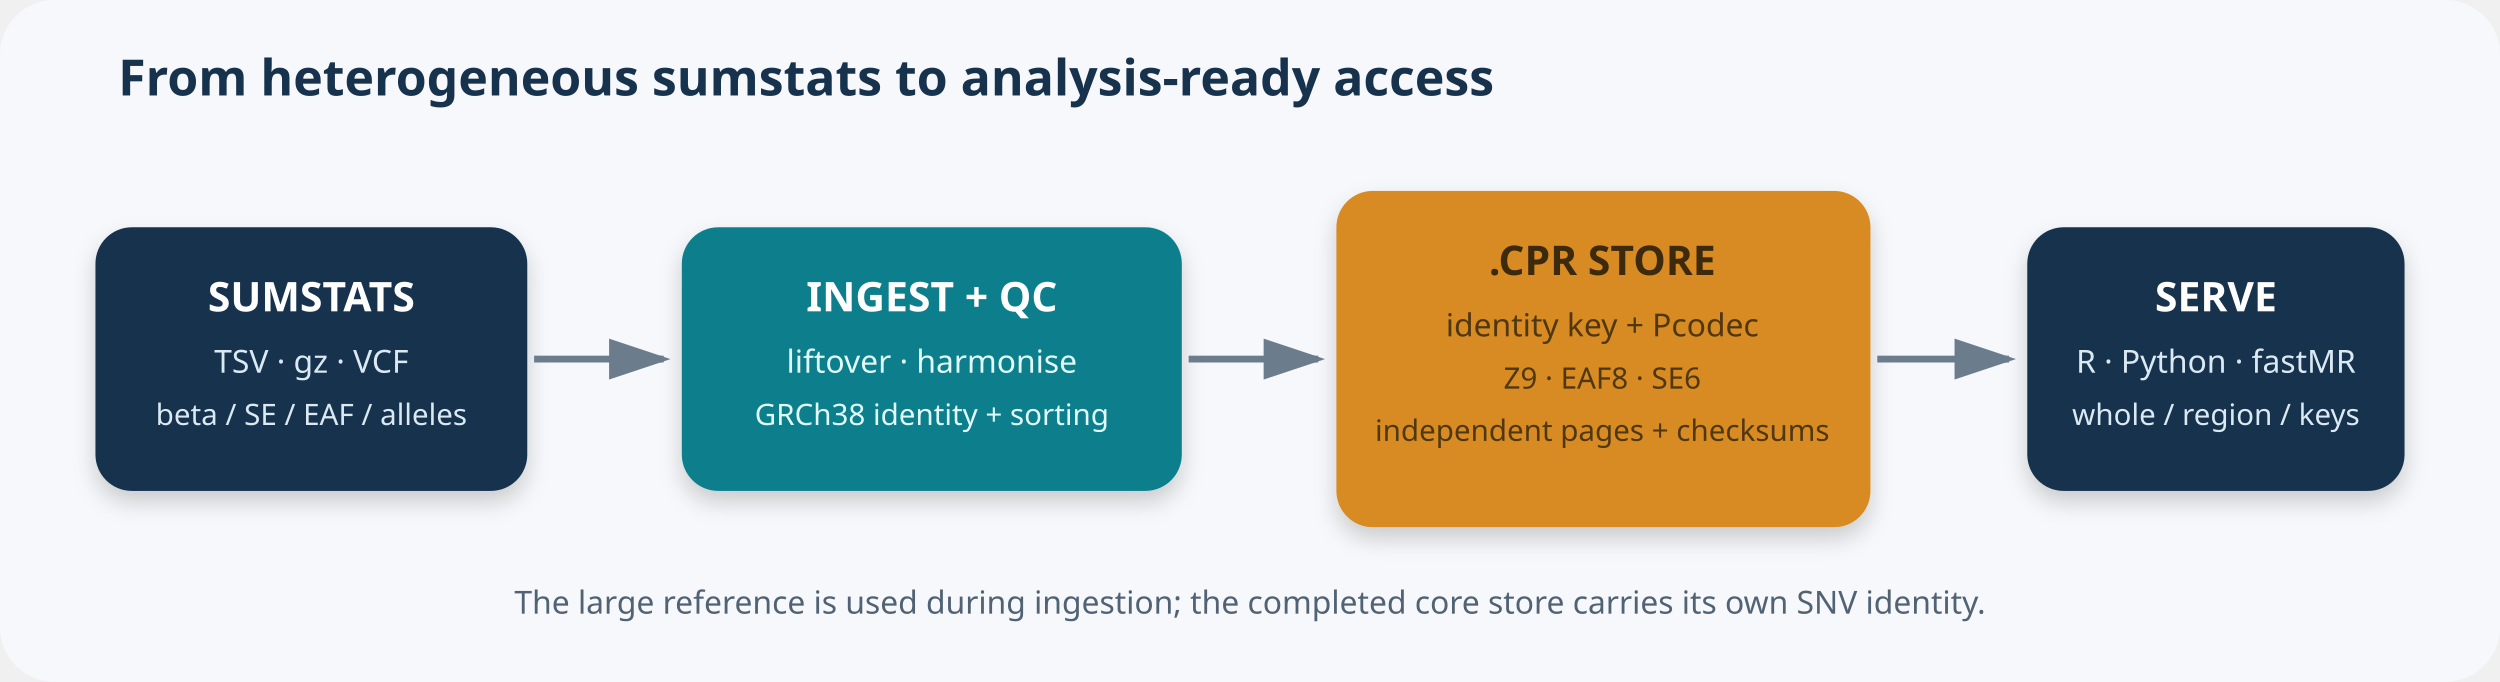
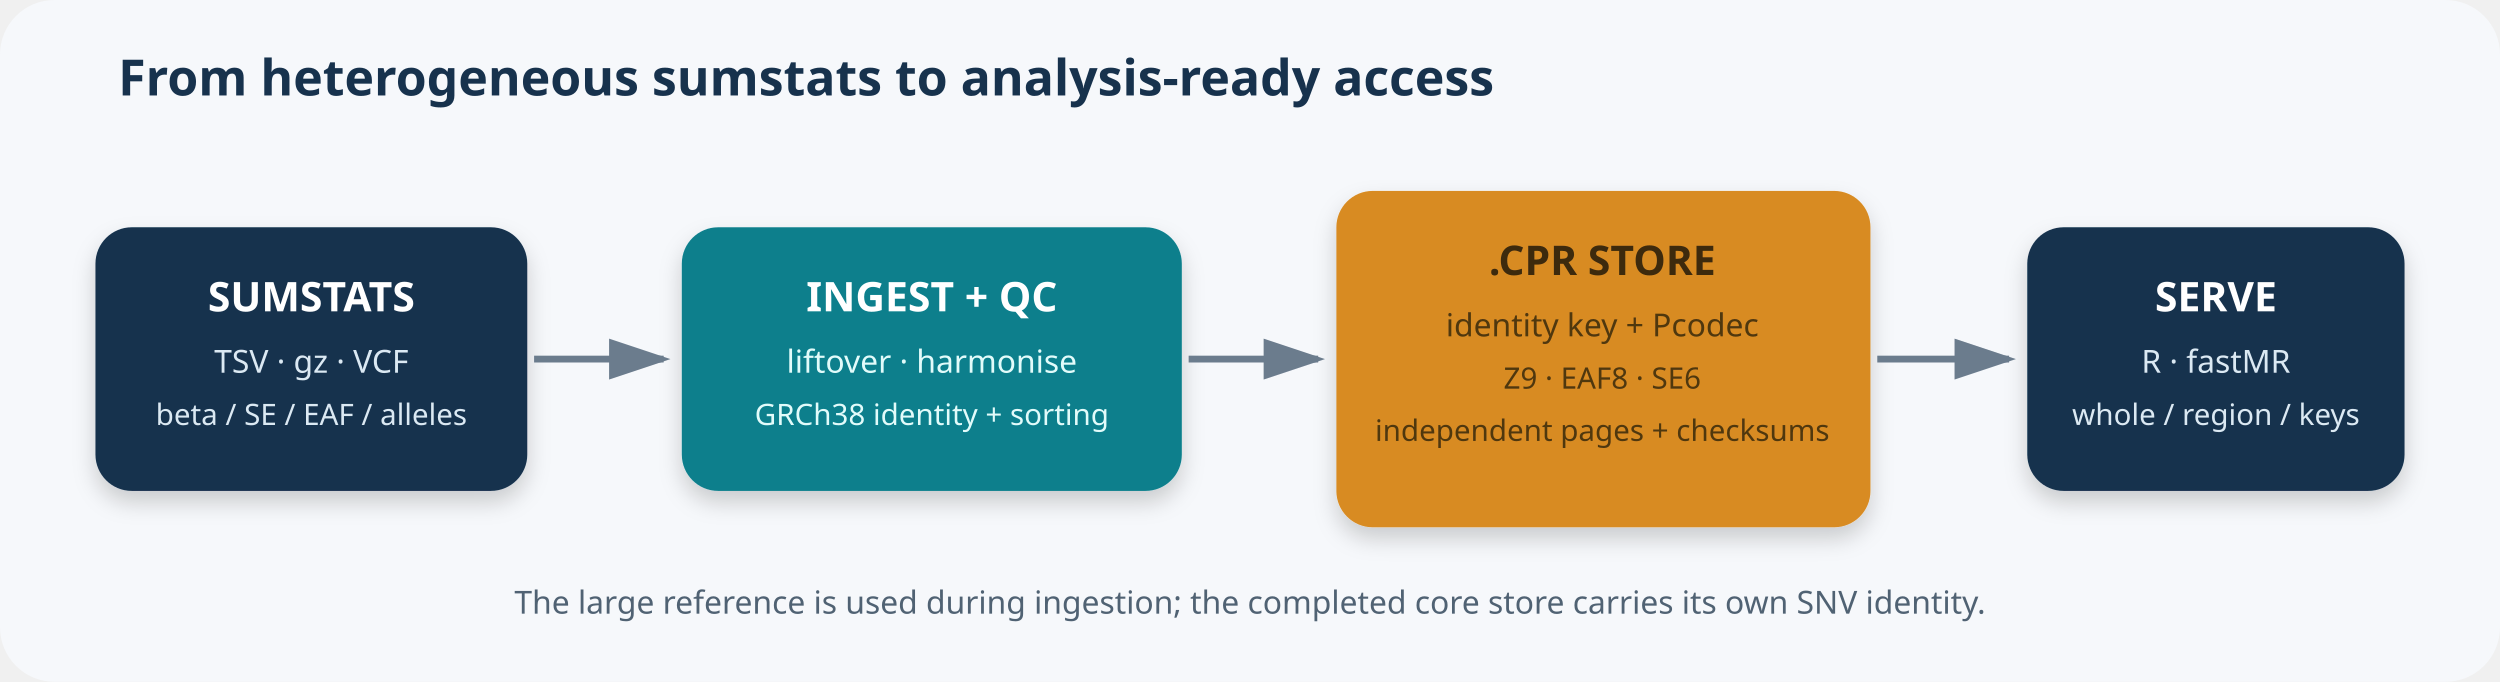
<svg xmlns="http://www.w3.org/2000/svg" width="1100" height="300" viewBox="0 0 1100 300" role="img" aria-labelledby="title desc">
  <defs>
    <linearGradient id="blue" x1="0" x2="1" y1="0" y2="1">
      <stop stop-color="#17324d" />
      <stop offset="1" stop-color="#285f86" />
    </linearGradient>
    <linearGradient id="teal" x1="0" x2="1" y1="0" y2="1">
      <stop stop-color="#087f8c" />
      <stop offset="1" stop-color="#20a39e" />
    </linearGradient>
    <linearGradient id="gold" x1="0" x2="1" y1="0" y2="1">
      <stop stop-color="#d88b24" />
      <stop offset="1" stop-color="#f3b544" />
    </linearGradient>
    <filter id="shadow" x="-20%" y="-20%" width="140%" height="150%">
      <feDropShadow dx="0" dy="5" stdDeviation="5" flood-opacity=".18" />
    </filter>
    <marker id="arrow" markerWidth="10" markerHeight="10" refX="8" refY="3" orient="auto">
      <path d="M0,0 L9,3 L0,6 Z" fill="#6b7c8d" />
    </marker>
  </defs>
  <rect width="1100" height="300" rx="24" fill="#f6f8fb" />
  <text x="52" y="42" font-family="Verdana" font-size="22" font-weight="700" fill="#17324d">From heterogeneous sumstats to analysis-ready access</text>
  <g filter="url(#shadow)" font-family="Verdana" text-anchor="middle">
    <rect x="42" y="100" width="190" height="116" rx="16" fill="#17324d" />
    <text x="137" y="137" font-size="18" font-weight="700" fill="white">SUMSTATS</text>
    <text x="137" y="164" font-size="14" fill="#dbe9f3">TSV · gz · VCF</text>
    <text x="137" y="187" font-size="13" fill="#dbe9f3">beta / SE / EAF / alleles</text>
    <rect x="300" y="100" width="220" height="116" rx="16" fill="#087f8c" />
    <text x="410" y="137" font-size="18" font-weight="700" fill="white">INGEST + QC</text>
    <text x="410" y="164" font-size="14" fill="#e2fbfa">liftover · harmonise</text>
    <text x="410" y="187" font-size="13" fill="#e2fbfa">GRCh38 identity + sorting</text>
    <rect x="588" y="84" width="235" height="148" rx="16" fill="#d88b24" />
    <text x="705" y="121" font-size="18" font-weight="700" fill="#3d2a0e">.CPR STORE</text>
    <text x="705" y="148" font-size="14" fill="#503710">identity key + Pcodec</text>
    <text x="705" y="171" font-size="13" fill="#503710">Z9 · EAF8 · SE6</text>
    <text x="705" y="194" font-size="13" fill="#503710">independent pages + checksums</text>
    <rect x="892" y="100" width="166" height="116" rx="16" fill="#17324d" />
    <text x="975" y="137" font-size="18" font-weight="700" fill="white">SERVE</text>
-     <text x="975" y="164" font-size="14" fill="#dbe9f3">R · Python · fastMR</text>
+     <text x="975" y="164" font-size="14" fill="#dbe9f3">R · fastMR</text>
    <text x="975" y="187" font-size="13" fill="#dbe9f3">whole / region / keys</text>
  </g>
  <g stroke="#6b7c8d" stroke-width="3" fill="none" marker-end="url(#arrow)">
    <path d="M235 158 H292" />
    <path d="M523 158 H580" />
    <path d="M826 158 H884" />
  </g>
  <text x="550" y="270" text-anchor="middle" font-family="Verdana" font-size="14" fill="#506273">The large reference is used during ingestion; the completed core store carries its own SNV identity.</text>
</svg>
